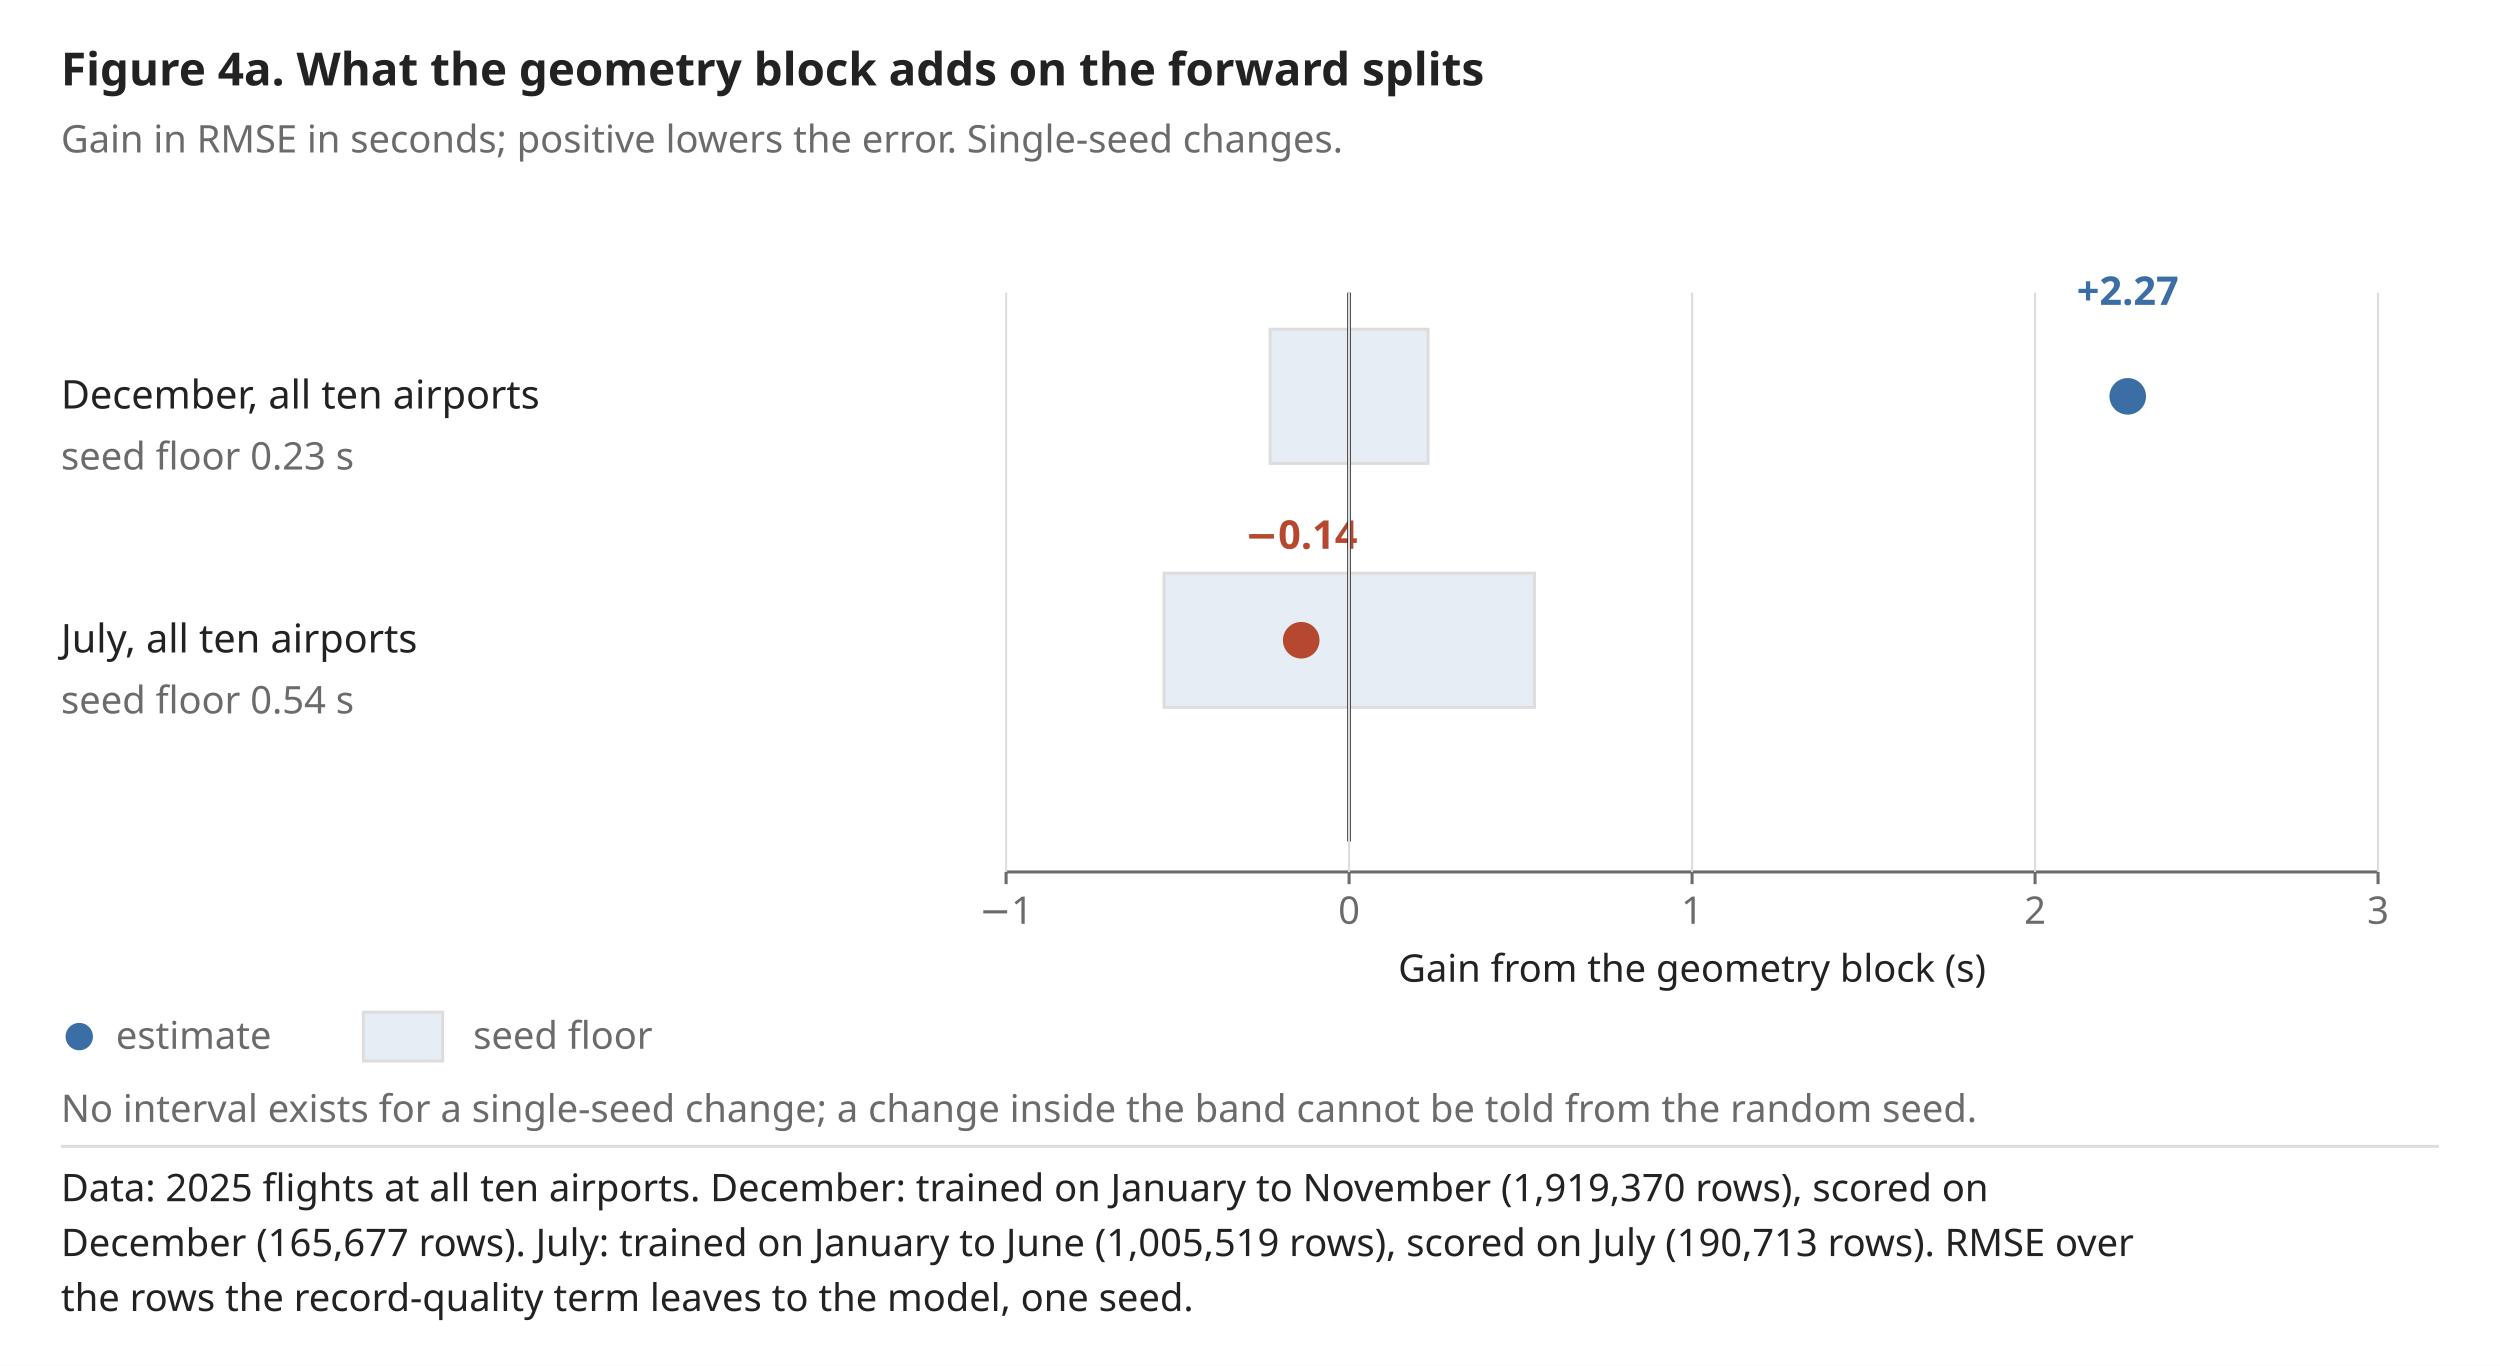
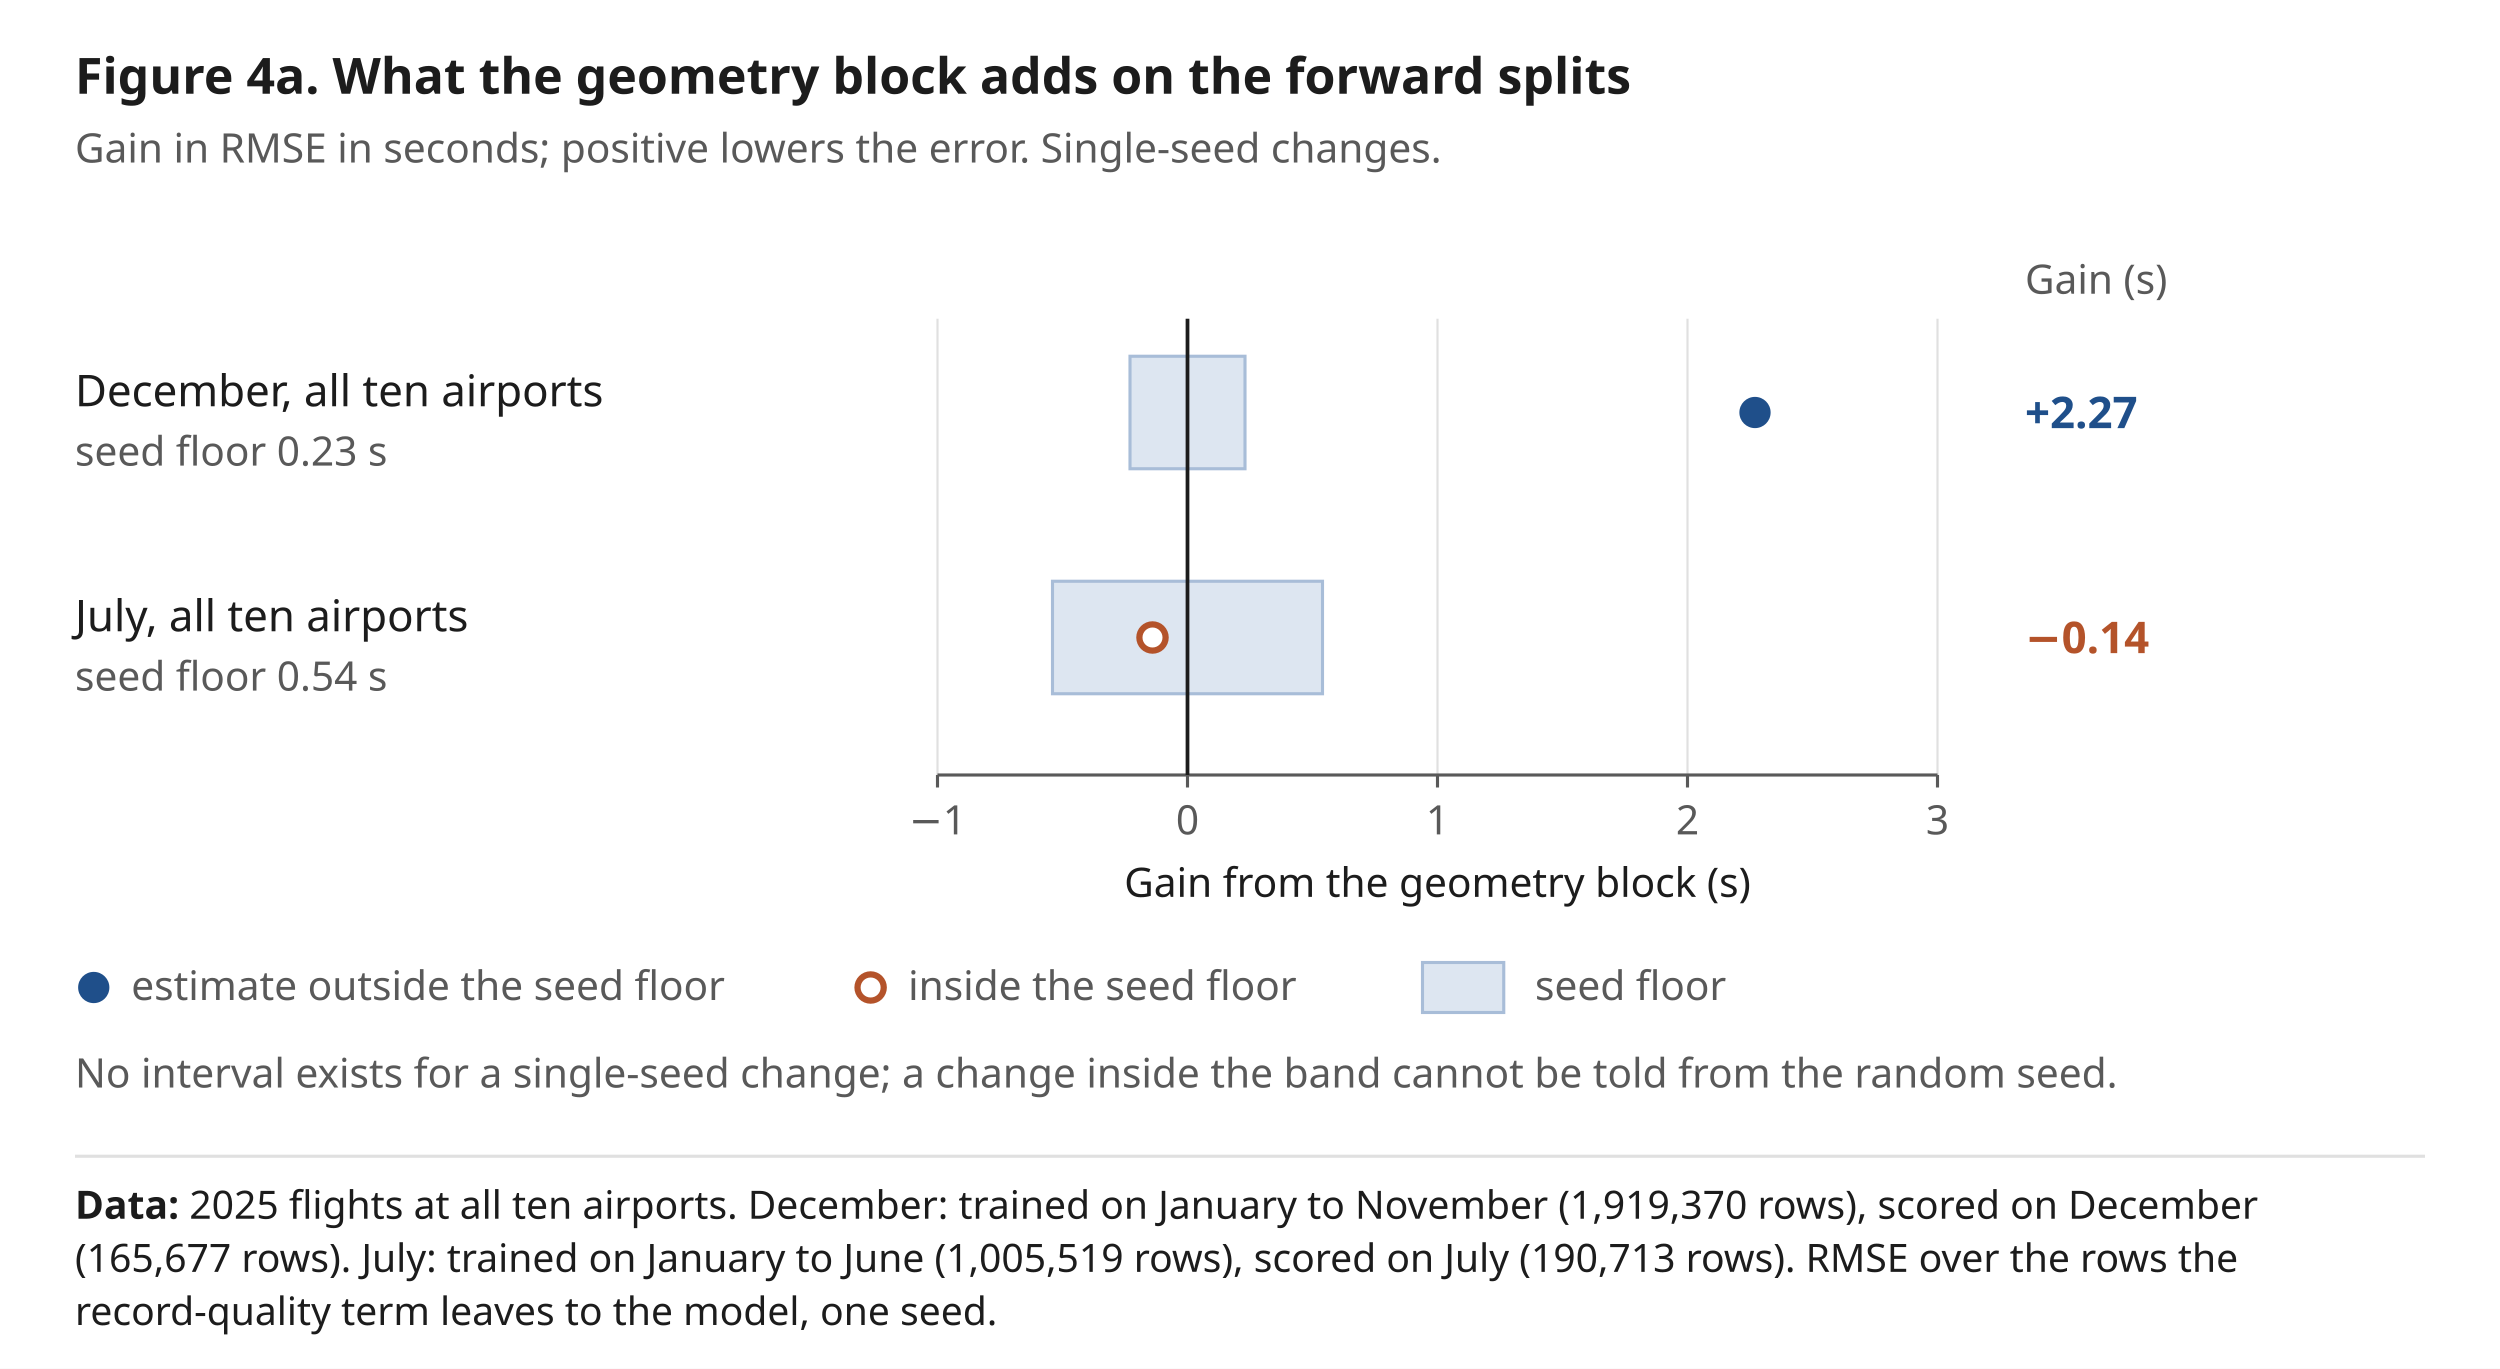
- <svg xmlns="http://www.w3.org/2000/svg" viewBox="0 0 820 448" width="820" height="448" font-family="sans-serif">
-   <rect width="820" height="448" fill="#ffffff" />
-   <text x="20.0" y="28.0" font-size="15" text-anchor="start" fill="#222222" font-weight="bold">Figure 4a. What the geometry block adds on the forward splits</text>
-   <text x="20.0" y="50.0" font-size="12.5" text-anchor="start" fill="#6b6b6b" font-weight="normal">Gain in RMSE in seconds; positive lowers the error. Single-seed changes.</text>
-   <text x="20.0" y="134.0" font-size="13" text-anchor="start" fill="#222222" font-weight="normal">December, all ten airports</text>
-   <text x="20.0" y="154.0" font-size="12.5" text-anchor="start" fill="#6b6b6b" font-weight="normal">seed floor 0.23 s</text>
-   <rect x="416.6" y="108.0" width="51.8" height="44.0" fill="#e6edf5" stroke="#dddddd" />
-   <circle cx="697.9" cy="130.0" r="6" fill="#3b6ea5" stroke="none" />
-   <text x="697.9" y="100.0" font-size="13" text-anchor="middle" fill="#3b6ea5" font-weight="bold">+2.27</text>
-   <text x="20.0" y="214.0" font-size="13" text-anchor="start" fill="#222222" font-weight="normal">July, all ten airports</text>
-   <text x="20.0" y="234.0" font-size="12.5" text-anchor="start" fill="#6b6b6b" font-weight="normal">seed floor 0.54 s</text>
-   <rect x="381.8" y="188.0" width="121.5" height="44.0" fill="#e6edf5" stroke="#dddddd" />
-   <circle cx="426.8" cy="210.0" r="6" fill="#b5482f" stroke="none" />
-   <text x="426.8" y="180.0" font-size="13" text-anchor="middle" fill="#b5482f" font-weight="bold">−0.14</text>
-   <line x1="442.5" y1="96.0" x2="442.5" y2="276.0" stroke="#222222" stroke-width="1.2" />
-   <line x1="330.0" y1="286.0" x2="780.0" y2="286.0" stroke="#6b6b6b" stroke-width="1.0" />
-   <line x1="330.0" y1="286.0" x2="330.0" y2="290.0" stroke="#6b6b6b" stroke-width="1.0" />
-   <text x="330.0" y="303.0" font-size="12.5" text-anchor="middle" fill="#6b6b6b" font-weight="normal">−1</text>
-   <line x1="330.0" y1="96.0" x2="330.0" y2="286.0" stroke="#dddddd" stroke-width="0.7" />
-   <line x1="442.5" y1="286.0" x2="442.5" y2="290.0" stroke="#6b6b6b" stroke-width="1.0" />
-   <text x="442.5" y="303.0" font-size="12.5" text-anchor="middle" fill="#6b6b6b" font-weight="normal">0</text>
-   <line x1="442.5" y1="96.0" x2="442.5" y2="286.0" stroke="#dddddd" stroke-width="0.7" />
-   <line x1="555.0" y1="286.0" x2="555.0" y2="290.0" stroke="#6b6b6b" stroke-width="1.0" />
-   <text x="555.0" y="303.0" font-size="12.5" text-anchor="middle" fill="#6b6b6b" font-weight="normal">1</text>
-   <line x1="555.0" y1="96.0" x2="555.0" y2="286.0" stroke="#dddddd" stroke-width="0.7" />
-   <line x1="667.5" y1="286.0" x2="667.5" y2="290.0" stroke="#6b6b6b" stroke-width="1.0" />
-   <text x="667.5" y="303.0" font-size="12.5" text-anchor="middle" fill="#6b6b6b" font-weight="normal">2</text>
-   <line x1="667.5" y1="96.0" x2="667.5" y2="286.0" stroke="#dddddd" stroke-width="0.7" />
-   <line x1="780.0" y1="286.0" x2="780.0" y2="290.0" stroke="#6b6b6b" stroke-width="1.0" />
-   <text x="780.0" y="303.0" font-size="12.5" text-anchor="middle" fill="#6b6b6b" font-weight="normal">3</text>
-   <line x1="780.0" y1="96.0" x2="780.0" y2="286.0" stroke="#dddddd" stroke-width="0.7" />
-   <text x="555.0" y="322.0" font-size="12.5" text-anchor="middle" fill="#222222" font-weight="normal">Gain from the geometry block (s)</text>
-   <circle cx="26.0" cy="340.0" r="4.5" fill="#3b6ea5" stroke="none" />
-   <text x="38.0" y="344.0" font-size="12.5" text-anchor="start" fill="#6b6b6b" font-weight="normal">estimate</text>
-   <rect x="119.2" y="332.0" width="26.0" height="16.0" fill="#e6edf5" stroke="#dddddd" />
-   <text x="155.2" y="344.0" font-size="12.5" text-anchor="start" fill="#6b6b6b" font-weight="normal">seed floor</text>
-   <text x="20.0" y="368.0" font-size="12.5" text-anchor="start" fill="#6b6b6b" font-weight="normal">No interval exists for a single-seed change; a change inside the band cannot be told from the random seed.</text>
-   <line x1="20.0" y1="376.0" x2="800.0" y2="376.0" stroke="#dddddd" stroke-width="1" />
-   <text x="20.0" y="394.0" font-size="12.5" text-anchor="start" fill="#222222" font-weight="normal">Data: 2025 flights at all ten airports. December: trained on January to November (1,919,370 rows), scored on</text>
-   <text x="20.0" y="412.0" font-size="12.5" text-anchor="start" fill="#222222" font-weight="normal">December (165,677 rows). July: trained on January to June (1,005,519 rows), scored on July (190,713 rows). RMSE over</text>
-   <text x="20.0" y="430.0" font-size="12.5" text-anchor="start" fill="#222222" font-weight="normal">the rows the record-quality term leaves to the model, one seed.</text>
+ <svg xmlns="http://www.w3.org/2000/svg" viewBox="0 0 800 438" width="800" height="438" font-family="sans-serif">
+   <rect width="800" height="438" fill="#ffffff" />
+   <text x="24.0" y="30.0" font-size="16" text-anchor="start" fill="#1c1c1c" font-weight="bold">Figure 4a. What the geometry block adds on the forward splits</text>
+   <text x="24.0" y="52.0" font-size="13" text-anchor="start" fill="#595959" font-weight="normal">Gain in RMSE in seconds; positive lowers the error. Single-seed changes.</text>
+   <line x1="300.0" y1="102.0" x2="300.0" y2="248.0" stroke="#e0e0e0" stroke-width="0.7" />
+   <line x1="380.0" y1="102.0" x2="380.0" y2="248.0" stroke="#e0e0e0" stroke-width="0.7" />
+   <line x1="460.0" y1="102.0" x2="460.0" y2="248.0" stroke="#e0e0e0" stroke-width="0.7" />
+   <line x1="540.0" y1="102.0" x2="540.0" y2="248.0" stroke="#e0e0e0" stroke-width="0.7" />
+   <line x1="620.0" y1="102.0" x2="620.0" y2="248.0" stroke="#e0e0e0" stroke-width="0.7" />
+   <line x1="300.0" y1="248.0" x2="620.0" y2="248.0" stroke="#595959" stroke-width="1.0" />
+   <line x1="300.0" y1="248.0" x2="300.0" y2="252.0" stroke="#595959" stroke-width="1.0" />
+   <text x="300.0" y="267.0" font-size="13" text-anchor="middle" fill="#595959" font-weight="normal">−1</text>
+   <line x1="380.0" y1="248.0" x2="380.0" y2="252.0" stroke="#595959" stroke-width="1.0" />
+   <text x="380.0" y="267.0" font-size="13" text-anchor="middle" fill="#595959" font-weight="normal">0</text>
+   <line x1="460.0" y1="248.0" x2="460.0" y2="252.0" stroke="#595959" stroke-width="1.0" />
+   <text x="460.0" y="267.0" font-size="13" text-anchor="middle" fill="#595959" font-weight="normal">1</text>
+   <line x1="540.0" y1="248.0" x2="540.0" y2="252.0" stroke="#595959" stroke-width="1.0" />
+   <text x="540.0" y="267.0" font-size="13" text-anchor="middle" fill="#595959" font-weight="normal">2</text>
+   <line x1="620.0" y1="248.0" x2="620.0" y2="252.0" stroke="#595959" stroke-width="1.0" />
+   <text x="620.0" y="267.0" font-size="13" text-anchor="middle" fill="#595959" font-weight="normal">3</text>
+   <text x="460.0" y="287.0" font-size="13" text-anchor="middle" fill="#1c1c1c" font-weight="normal">Gain from the geometry block (s)</text>
+   <text x="648.0" y="94.0" font-size="13" text-anchor="start" fill="#595959" font-weight="normal">Gain (s)</text>
+   <text x="24.0" y="130.0" font-size="14" text-anchor="start" fill="#1c1c1c" font-weight="normal">December, all ten airports</text>
+   <text x="24.0" y="149.0" font-size="13" text-anchor="start" fill="#595959" font-weight="normal">seed floor 0.23 s</text>
+   <rect x="361.6" y="114.0" width="36.8" height="36.0" fill="#dde6f1" stroke="#a8bdd8" />
+   <text x="24.0" y="202.0" font-size="14" text-anchor="start" fill="#1c1c1c" font-weight="normal">July, all ten airports</text>
+   <text x="24.0" y="221.0" font-size="13" text-anchor="start" fill="#595959" font-weight="normal">seed floor 0.54 s</text>
+   <rect x="336.8" y="186.0" width="86.4" height="36.0" fill="#dde6f1" stroke="#a8bdd8" />
+   <line x1="380.0" y1="102.0" x2="380.0" y2="248.0" stroke="#1c1c1c" stroke-width="1.2" />
+   <circle cx="561.6" cy="132.0" r="5" fill="#1f4f8a" stroke="none" />
+   <text x="648.0" y="137.0" font-size="14" text-anchor="start" fill="#1f4f8a" font-weight="bold">+2.27</text>
+   <circle cx="368.8" cy="204.0" r="4.2" fill="#ffffff" stroke="#b4532a" stroke-width="2" />
+   <text x="648.0" y="209.0" font-size="14" text-anchor="start" fill="#b4532a" font-weight="bold">−0.14</text>
+   <circle cx="30.0" cy="316.0" r="5" fill="#1f4f8a" stroke="none" />
+   <text x="42.0" y="320.0" font-size="13" text-anchor="start" fill="#595959" font-weight="normal">estimate outside the seed floor</text>
+   <circle cx="278.6" cy="316.0" r="4.2" fill="#ffffff" stroke="#b4532a" stroke-width="2" />
+   <text x="290.6" y="320.0" font-size="13" text-anchor="start" fill="#595959" font-weight="normal">inside the seed floor</text>
+   <rect x="455.2" y="308.0" width="26.0" height="16.0" fill="#dde6f1" stroke="#a8bdd8" />
+   <text x="491.2" y="320.0" font-size="13" text-anchor="start" fill="#595959" font-weight="normal">seed floor</text>
+   <text x="24.0" y="348.0" font-size="13" text-anchor="start" fill="#595959" font-weight="normal">No interval exists for a single-seed change; a change inside the band cannot be told from the random seed.</text>
+   <line x1="24.0" y1="370.0" x2="776.0" y2="370.0" stroke="#e0e0e0" stroke-width="1" />
+   <text x="24.0" y="390.0" font-size="12.5" fill="#1c1c1c">
+     <tspan font-weight="bold">Data:</tspan> 2025 flights at all ten airports. December: trained on January to November (1,919,370 rows), scored on December</text>
+   <text x="24.0" y="407.0" font-size="12.5" text-anchor="start" fill="#1c1c1c" font-weight="normal">(165,677 rows). July: trained on January to June (1,005,519 rows), scored on July (190,713 rows). RMSE over the rows the</text>
+   <text x="24.0" y="424.0" font-size="12.5" text-anchor="start" fill="#1c1c1c" font-weight="normal">record-quality term leaves to the model, one seed.</text>
</svg>
